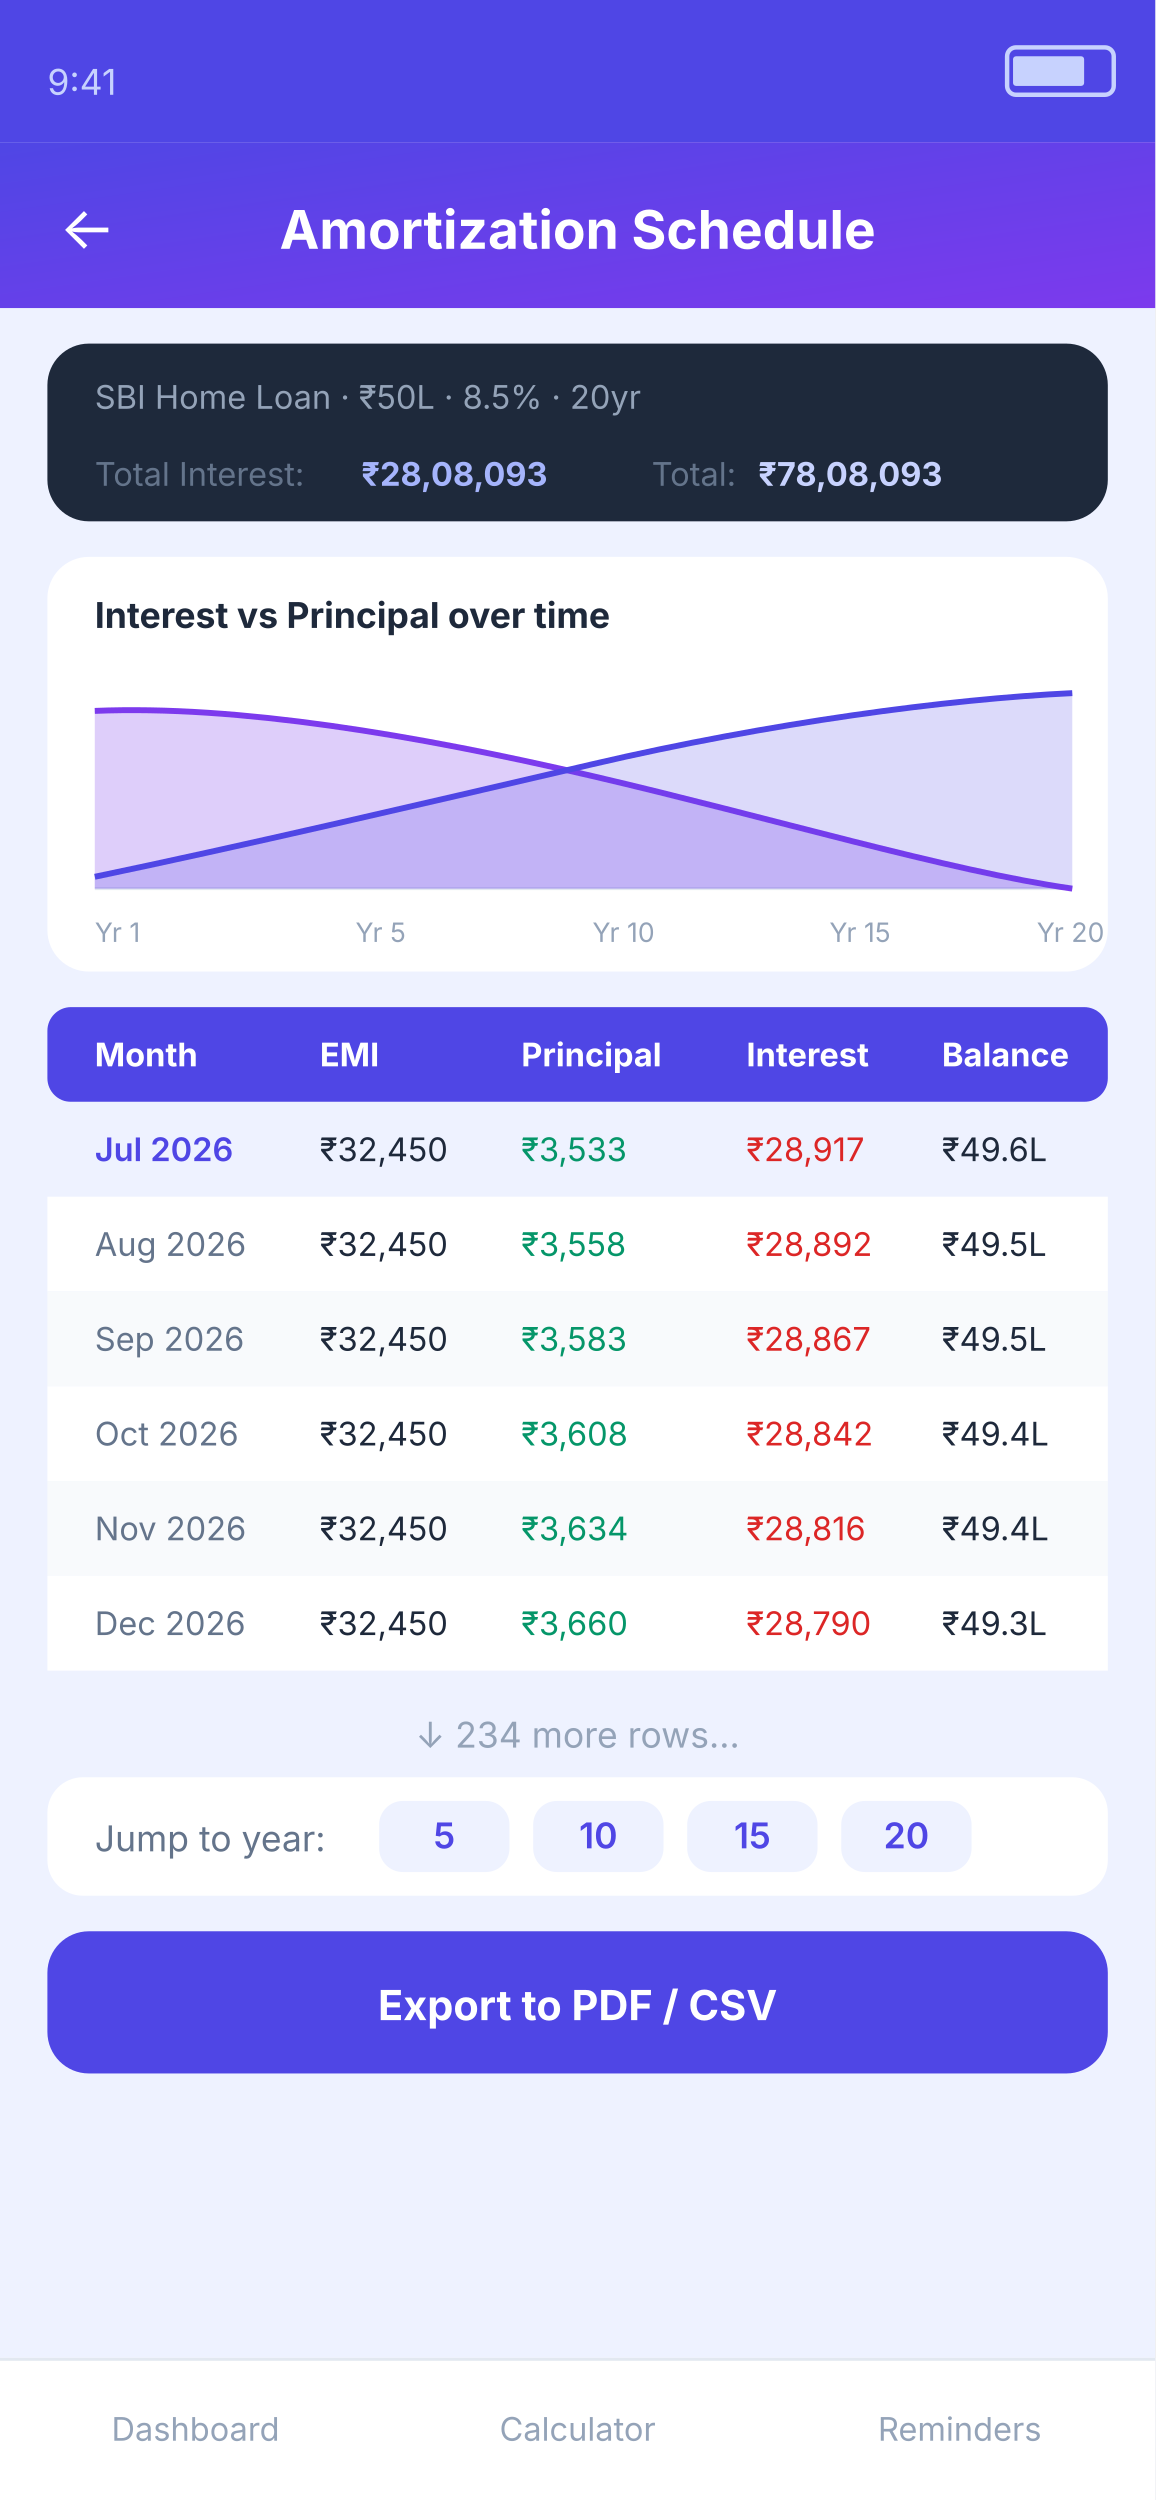
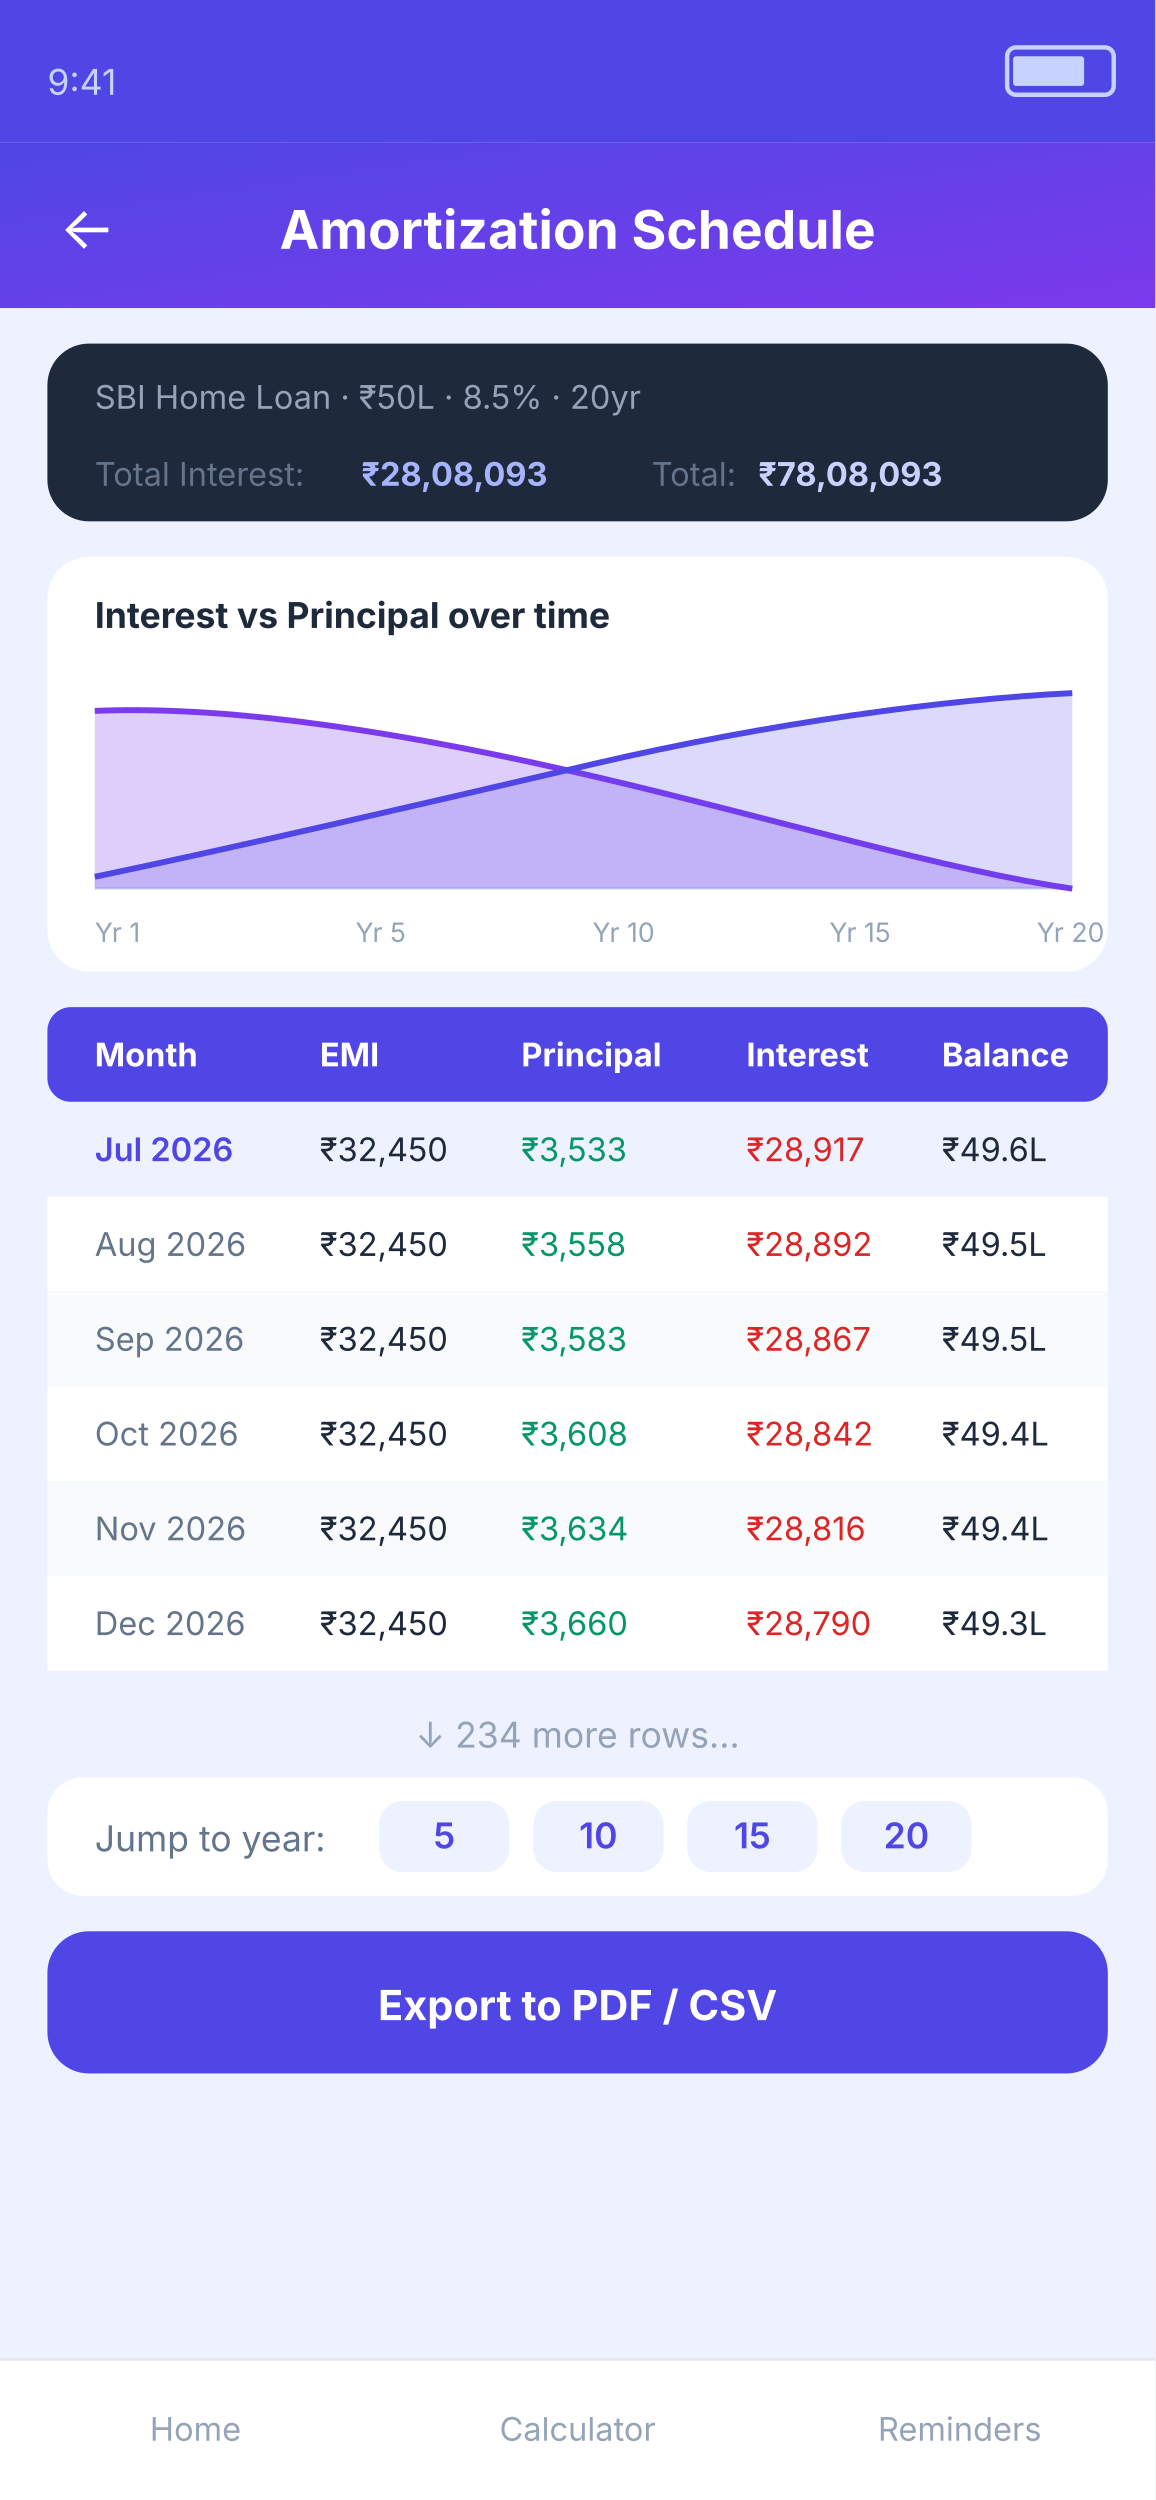
<svg xmlns="http://www.w3.org/2000/svg" width="390" height="844" viewBox="0 0 390 844" font-family="-apple-system, system-ui, sans-serif" stroke="none">
  <defs>
    <linearGradient id="hdr" x1="0" y1="0" x2="1" y2="1">
      <stop offset="0%" stop-color="#4F46E5" />
      <stop offset="100%" stop-color="#7C3AED" />
    </linearGradient>
  </defs>
  <rect width="390" height="844" fill="#EEF2FF" />
  <rect width="390" height="48" fill="#4F46E5" />
  <text x="16" y="32" font-size="12" fill="#C7D2FE">9:41</text>
  <rect x="340" y="16" width="36" height="16" rx="3" fill="none" stroke="#C7D2FE" stroke-width="1.5" />
  <rect x="342" y="19" width="24" height="10" rx="1" fill="#C7D2FE" />
  <rect x="0" y="48" width="390" height="56" fill="url(#hdr)" />
  <text x="20" y="84" font-size="20" fill="#FFFFFF">←</text>
  <text x="195" y="84" font-size="18" font-weight="700" text-anchor="middle" fill="#FFFFFF">Amortization Schedule</text>
  <rect x="16" y="116" width="358" height="60" rx="14" fill="#1E293B" />
  <text x="32" y="138" font-size="11" fill="#94A3B8">SBI Home Loan · ₹50L · 8.5% · 20yr</text>
  <text x="32" y="164" font-size="11" fill="#64748B">Total Interest: </text>
  <text x="122" y="164" font-size="11" font-weight="700" fill="#A5B4FC">₹28,08,093</text>
  <text x="220" y="164" font-size="11" fill="#64748B">Total: </text>
  <text x="256" y="164" font-size="11" font-weight="700" fill="#C7D2FE">₹78,08,093</text>
  <rect x="16" y="188" width="358" height="140" rx="14" fill="#FFFFFF" />
  <text x="32" y="212" font-size="12" font-weight="700" fill="#1E293B">Interest vs Principal over time</text>
  <line x1="32" y1="300" x2="362" y2="300" stroke="#E2E8F0" stroke-width="1" />
  <path d="M32,240 C80,238 140,248 200,262 C260,276 320,294 362,300 L362,300 L32,300 Z" fill="#7C3AED" opacity="0.25" />
  <path d="M32,240 C80,238 140,248 200,262 C260,276 320,294 362,300" fill="none" stroke="#7C3AED" stroke-width="2" />
  <path d="M32,296 C80,286 140,272 200,258 C260,244 320,236 362,234 L362,300 L32,300 Z" fill="#4F46E5" opacity="0.2" />
  <path d="M32,296 C80,286 140,272 200,258 C260,244 320,236 362,234" fill="none" stroke="#4F46E5" stroke-width="2" />
  <text x="32" y="318" font-size="9" fill="#94A3B8">Yr 1</text>
  <text x="120" y="318" font-size="9" fill="#94A3B8">Yr 5</text>
  <text x="200" y="318" font-size="9" fill="#94A3B8">Yr 10</text>
  <text x="280" y="318" font-size="9" fill="#94A3B8">Yr 15</text>
  <text x="350" y="318" font-size="9" fill="#94A3B8">Yr 20</text>
  <rect x="16" y="340" width="358" height="32" rx="8" fill="#4F46E5" />
  <text x="32" y="360" font-size="11" font-weight="700" fill="#FFFFFF">Month</text>
  <text x="108" y="360" font-size="11" font-weight="700" fill="#FFFFFF">EMI</text>
  <text x="176" y="360" font-size="11" font-weight="700" fill="#FFFFFF">Principal</text>
  <text x="252" y="360" font-size="11" font-weight="700" fill="#FFFFFF">Interest</text>
  <text x="318" y="360" font-size="11" font-weight="700" fill="#FFFFFF">Balance</text>
  <rect x="16" y="372" width="358" height="32" rx="6" fill="#EEF2FF" />
  <text x="32" y="392" font-size="11" font-weight="600" fill="#4F46E5">Jul 2026</text>
  <text x="108" y="392" font-size="11" fill="#1E293B">₹32,450</text>
  <text x="176" y="392" font-size="11" fill="#059669">₹3,533</text>
  <text x="252" y="392" font-size="11" fill="#DC2626">₹28,917</text>
  <text x="318" y="392" font-size="11" fill="#1E293B">₹49.6L</text>
  <rect x="16" y="404" width="358" height="32" rx="0" fill="#FFFFFF" />
  <text x="32" y="424" font-size="11" fill="#64748B">Aug 2026</text>
  <text x="108" y="424" font-size="11" fill="#1E293B">₹32,450</text>
  <text x="176" y="424" font-size="11" fill="#059669">₹3,558</text>
  <text x="252" y="424" font-size="11" fill="#DC2626">₹28,892</text>
  <text x="318" y="424" font-size="11" fill="#1E293B">₹49.5L</text>
  <rect x="16" y="436" width="358" height="32" fill="#F8FAFC" />
  <text x="32" y="456" font-size="11" fill="#64748B">Sep 2026</text>
  <text x="108" y="456" font-size="11" fill="#1E293B">₹32,450</text>
  <text x="176" y="456" font-size="11" fill="#059669">₹3,583</text>
  <text x="252" y="456" font-size="11" fill="#DC2626">₹28,867</text>
  <text x="318" y="456" font-size="11" fill="#1E293B">₹49.5L</text>
  <rect x="16" y="468" width="358" height="32" fill="#FFFFFF" />
  <text x="32" y="488" font-size="11" fill="#64748B">Oct 2026</text>
  <text x="108" y="488" font-size="11" fill="#1E293B">₹32,450</text>
  <text x="176" y="488" font-size="11" fill="#059669">₹3,608</text>
  <text x="252" y="488" font-size="11" fill="#DC2626">₹28,842</text>
  <text x="318" y="488" font-size="11" fill="#1E293B">₹49.4L</text>
  <rect x="16" y="500" width="358" height="32" fill="#F8FAFC" />
  <text x="32" y="520" font-size="11" fill="#64748B">Nov 2026</text>
  <text x="108" y="520" font-size="11" fill="#1E293B">₹32,450</text>
  <text x="176" y="520" font-size="11" fill="#059669">₹3,634</text>
  <text x="252" y="520" font-size="11" fill="#DC2626">₹28,816</text>
  <text x="318" y="520" font-size="11" fill="#1E293B">₹49.4L</text>
  <rect x="16" y="532" width="358" height="32" fill="#FFFFFF" />
  <text x="32" y="552" font-size="11" fill="#64748B">Dec 2026</text>
  <text x="108" y="552" font-size="11" fill="#1E293B">₹32,450</text>
  <text x="176" y="552" font-size="11" fill="#059669">₹3,660</text>
  <text x="252" y="552" font-size="11" fill="#DC2626">₹28,790</text>
  <text x="318" y="552" font-size="11" fill="#1E293B">₹49.3L</text>
  <text x="195" y="590" font-size="12" text-anchor="middle" fill="#94A3B8">↓ 234 more rows…</text>
  <rect x="16" y="600" width="358" height="40" rx="12" fill="#FFFFFF" />
  <text x="32" y="625" font-size="12" fill="#64748B">Jump to year:</text>
  <rect x="128" y="608" width="44" height="24" rx="8" fill="#EEF2FF" />
  <text x="150" y="624" font-size="12" font-weight="600" text-anchor="middle" fill="#4F46E5">5</text>
  <rect x="180" y="608" width="44" height="24" rx="8" fill="#EEF2FF" />
  <text x="202" y="624" font-size="12" font-weight="600" text-anchor="middle" fill="#4F46E5">10</text>
  <rect x="232" y="608" width="44" height="24" rx="8" fill="#EEF2FF" />
  <text x="254" y="624" font-size="12" font-weight="600" text-anchor="middle" fill="#4F46E5">15</text>
  <rect x="284" y="608" width="44" height="24" rx="8" fill="#EEF2FF" />
  <text x="306" y="624" font-size="12" font-weight="600" text-anchor="middle" fill="#4F46E5">20</text>
  <rect x="16" y="652" width="358" height="48" rx="14" fill="#4F46E5" />
  <text x="195" y="682" font-size="14" font-weight="700" text-anchor="middle" fill="#FFFFFF">Export to PDF / CSV</text>
  <rect x="0" y="796" width="390" height="48" fill="#FFFFFF" />
  <rect x="0" y="796" width="390" height="1" fill="#E2E8F0" />
-   <text x="66" y="824" font-size="11" text-anchor="middle" fill="#94A3B8">Dashboard</text>
+   <text x="66" y="824" font-size="11" text-anchor="middle" fill="#94A3B8">Home</text>
  <text x="195" y="824" font-size="11" text-anchor="middle" fill="#94A3B8">Calculator</text>
  <text x="324" y="824" font-size="11" text-anchor="middle" fill="#94A3B8">Reminders</text>
</svg>
